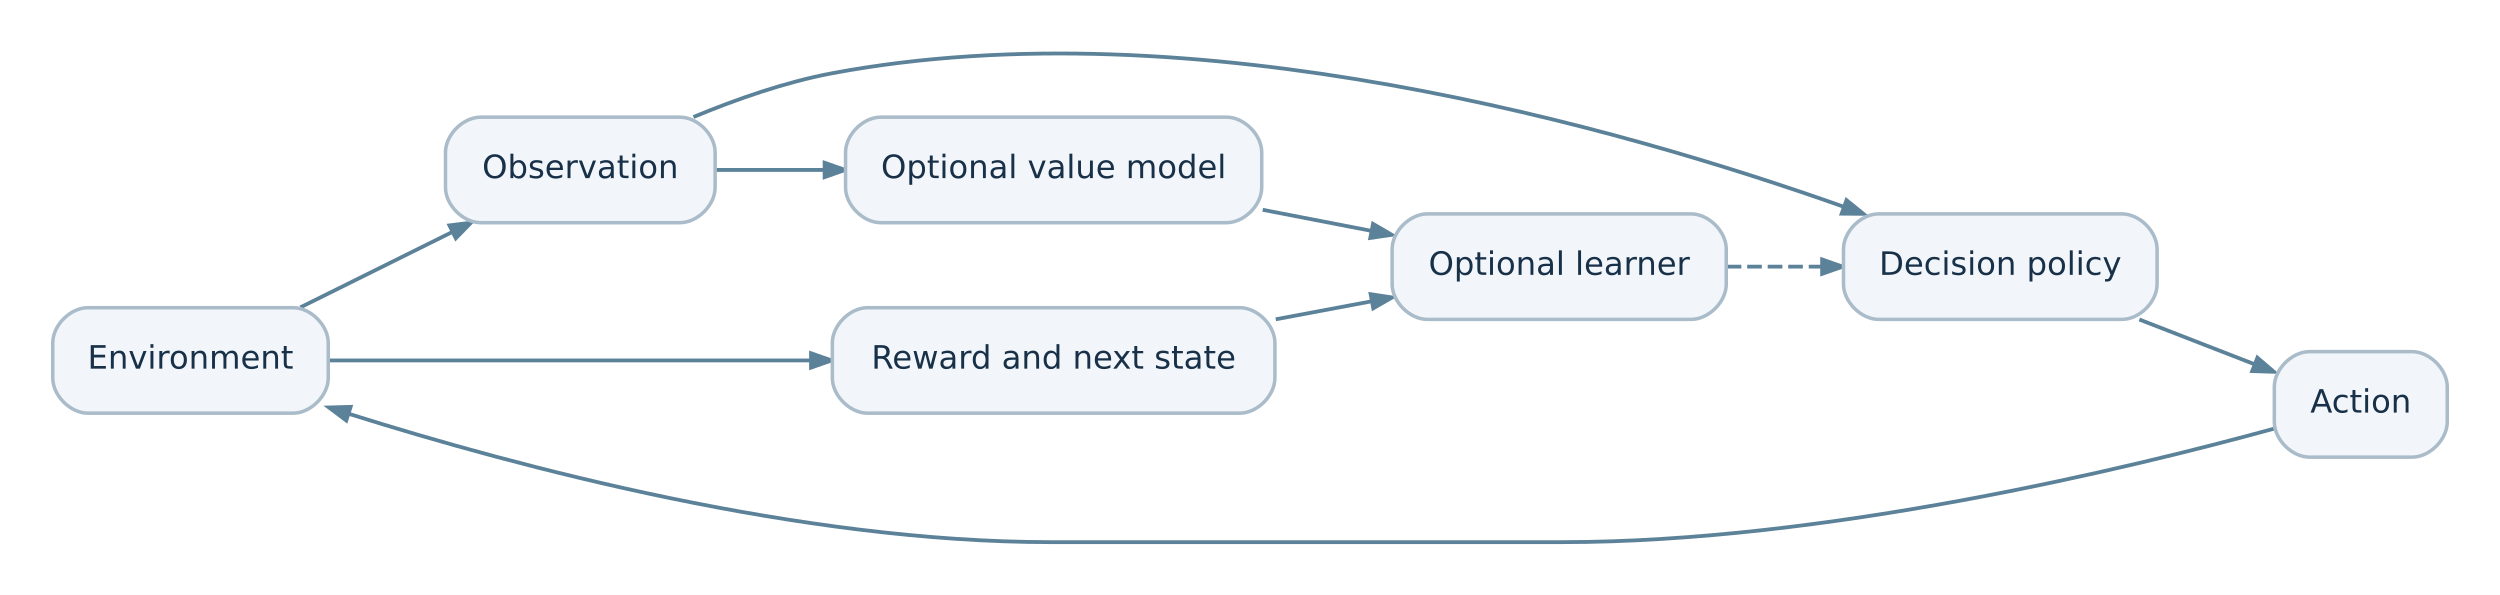
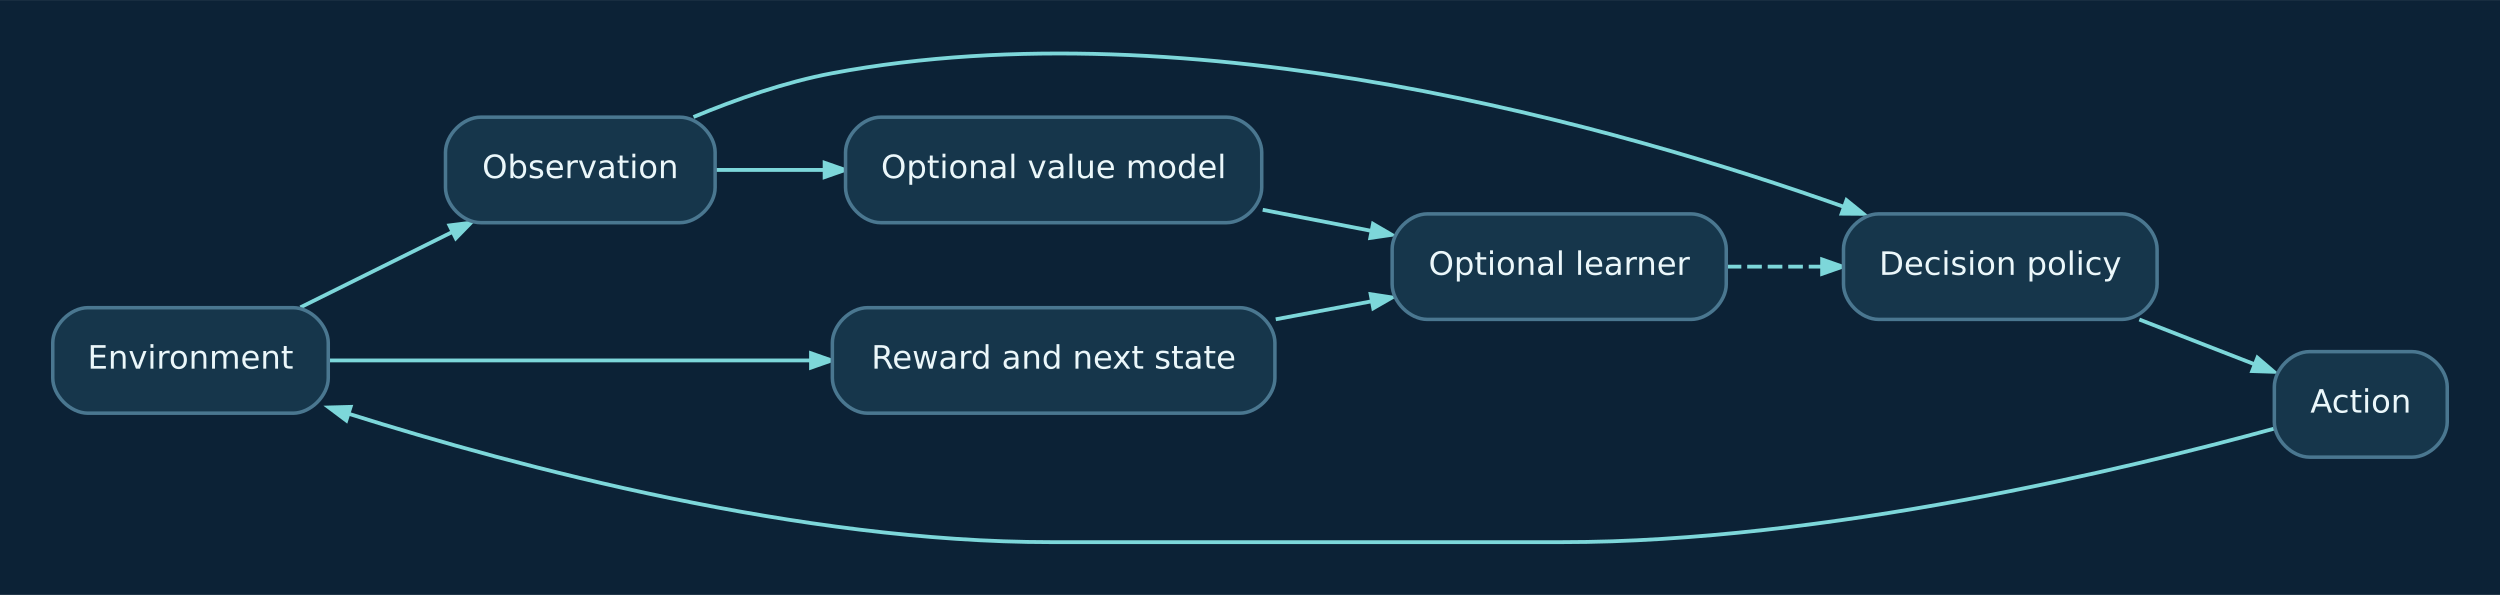
<svg xmlns="http://www.w3.org/2000/svg" width="853pt" height="203pt" viewBox="0.00 0.00 853.00 202.96">
  <g id="graph0" class="graph" transform="scale(1 1) rotate(0) translate(18 184.96)">
-     <polygon fill="white" stroke="transparent" points="-18,18 -18,-184.96 835,-184.96 835,18 -18,18" />
+     <polygon fill="#0c2236" stroke="transparent" points="-18,18 -18,-184.96 835,-184.96 835,18 -18,18" />
    <g id="edge1" class="edge">
-       <path fill="none" stroke="#5c8299" stroke-width="1.3" d="M84.49,-80.11C100.53,-88.07 119.48,-97.47 136.18,-105.76" />
-       <polygon fill="#5c8299" stroke="#5c8299" stroke-width="1.3" points="135.35,-108.07 142.7,-108.99 137.52,-103.68 135.35,-108.07" />
+       <path fill="none" stroke="#7dd7da" stroke-width="1.3" d="M84.49,-80.11C100.53,-88.07 119.48,-97.47 136.18,-105.76" />
+       <polygon fill="#7dd7da" stroke="#7dd7da" stroke-width="1.3" points="135.35,-108.07 142.7,-108.99 137.52,-103.68 135.35,-108.07" />
    </g>
    <g id="edge5" class="edge">
-       <path fill="none" stroke="#5c8299" stroke-width="1.3" d="M94.02,-62C138.06,-62 205.45,-62 258.65,-62" />
-       <polygon fill="#5c8299" stroke="#5c8299" stroke-width="1.3" points="258.72,-64.45 265.72,-62 258.72,-59.55 258.72,-64.45" />
+       <path fill="none" stroke="#7dd7da" stroke-width="1.3" d="M94.02,-62C138.06,-62 205.45,-62 258.65,-62" />
+       <polygon fill="#7dd7da" stroke="#7dd7da" stroke-width="1.3" points="258.72,-64.45 265.72,-62 258.72,-59.55 258.72,-64.45" />
    </g>
    <g id="edge2" class="edge">
-       <path fill="none" stroke="#5c8299" stroke-width="1.3" d="M218.62,-145.06C233.08,-151.07 249.97,-157 266,-160 389.31,-183.1 534.93,-141.44 611.08,-114.43" />
-       <polygon fill="#5c8299" stroke="#5c8299" stroke-width="1.3" points="612.02,-116.69 617.79,-112.02 610.37,-112.08 612.02,-116.69" />
+       <path fill="none" stroke="#7dd7da" stroke-width="1.3" d="M218.62,-145.06C233.08,-151.07 249.97,-157 266,-160 389.31,-183.1 534.93,-141.44 611.08,-114.43" />
+       <polygon fill="#7dd7da" stroke="#7dd7da" stroke-width="1.3" points="612.02,-116.69 617.79,-112.02 610.37,-112.08 612.02,-116.69" />
    </g>
    <g id="edge8" class="edge">
-       <path fill="none" stroke="#5c8299" stroke-width="1.3" d="M226.28,-127C237.86,-127 250.64,-127 263.33,-127" />
-       <polygon fill="#5c8299" stroke="#5c8299" stroke-width="1.3" points="263.36,-129.45 270.36,-127 263.36,-124.55 263.36,-129.45" />
+       <path fill="none" stroke="#7dd7da" stroke-width="1.3" d="M226.28,-127C237.86,-127 250.64,-127 263.33,-127" />
+       <polygon fill="#7dd7da" stroke="#7dd7da" stroke-width="1.3" points="263.36,-129.45 270.36,-127 263.36,-124.55 263.36,-129.45" />
    </g>
    <g id="edge3" class="edge">
-       <path fill="none" stroke="#5c8299" stroke-width="1.3" d="M711.94,-75.96C724.98,-70.9 738.95,-65.47 751.23,-60.7" />
-       <polygon fill="#5c8299" stroke="#5c8299" stroke-width="1.3" points="752.23,-62.94 757.86,-58.12 750.45,-58.37 752.23,-62.94" />
+       <path fill="none" stroke="#7dd7da" stroke-width="1.3" d="M711.94,-75.96C724.98,-70.9 738.95,-65.47 751.23,-60.7" />
+       <polygon fill="#7dd7da" stroke="#7dd7da" stroke-width="1.3" points="752.23,-62.94 757.86,-58.12 750.45,-58.37 752.23,-62.94" />
    </g>
    <g id="edge4" class="edge">
-       <path fill="none" stroke="#5c8299" stroke-width="1.3" d="M757.85,-38.71C708.64,-25.21 604.69,0 515,0 340.5,0 340.5,0 340.5,0 255.33,0 159.18,-25.47 101.11,-43.76" />
-       <polygon fill="#5c8299" stroke="#5c8299" stroke-width="1.3" points="100.15,-41.5 94.22,-45.95 101.63,-46.16 100.15,-41.5" />
+       <path fill="none" stroke="#7dd7da" stroke-width="1.3" d="M757.85,-38.71C708.64,-25.21 604.69,0 515,0 340.5,0 340.5,0 340.5,0 255.33,0 159.18,-25.47 101.11,-43.76" />
+       <polygon fill="#7dd7da" stroke="#7dd7da" stroke-width="1.3" points="100.15,-41.5 94.22,-45.95 101.63,-46.16 100.15,-41.5" />
    </g>
    <g id="edge6" class="edge">
-       <path fill="none" stroke="#5c8299" stroke-width="1.3" d="M417.28,-76.04C428.22,-78.09 439.39,-80.18 450.06,-82.19" />
-       <polygon fill="#5c8299" stroke="#5c8299" stroke-width="1.3" points="449.66,-84.6 456.99,-83.49 450.56,-79.79 449.66,-84.6" />
+       <path fill="none" stroke="#7dd7da" stroke-width="1.3" d="M417.28,-76.04C428.22,-78.09 439.39,-80.18 450.06,-82.19" />
+       <polygon fill="#7dd7da" stroke="#7dd7da" stroke-width="1.3" points="449.66,-84.6 456.99,-83.49 450.56,-79.79 449.66,-84.6" />
    </g>
    <g id="edge7" class="edge">
-       <path fill="none" stroke="#5c8299" stroke-width="1.3" stroke-dasharray="5,2" d="M571.14,-94C581.69,-94 592.75,-94 603.41,-94" />
-       <polygon fill="#5c8299" stroke="#5c8299" stroke-width="1.3" points="603.71,-96.45 610.71,-94 603.71,-91.55 603.71,-96.45" />
+       <path fill="none" stroke="#7dd7da" stroke-width="1.3" stroke-dasharray="5,2" d="M571.14,-94C581.69,-94 592.75,-94 603.41,-94" />
+       <polygon fill="#7dd7da" stroke="#7dd7da" stroke-width="1.3" points="603.71,-96.45 610.71,-94 603.71,-91.55 603.71,-96.45" />
    </g>
    <g id="edge9" class="edge">
-       <path fill="none" stroke="#5c8299" stroke-width="1.3" d="M412.83,-113.39C425.1,-111.01 437.8,-108.56 449.86,-106.22" />
-       <polygon fill="#5c8299" stroke="#5c8299" stroke-width="1.3" points="450.47,-108.6 456.88,-104.86 449.54,-103.79 450.47,-108.6" />
+       <path fill="none" stroke="#7dd7da" stroke-width="1.3" d="M412.83,-113.39C425.1,-111.01 437.8,-108.56 449.86,-106.22" />
+       <polygon fill="#7dd7da" stroke="#7dd7da" stroke-width="1.3" points="450.47,-108.6 456.88,-104.86 449.54,-103.79 450.47,-108.6" />
    </g>
    <g id="node1" class="node">
-       <path fill="#f2f6fa" stroke="#aabbc9" stroke-width="1.2" d="M82,-80C82,-80 12,-80 12,-80 6,-80 0,-74 0,-68 0,-68 0,-56 0,-56 0,-50 6,-44 12,-44 12,-44 82,-44 82,-44 88,-44 94,-50 94,-56 94,-56 94,-68 94,-68 94,-74 88,-80 82,-80" />
-       <text text-anchor="middle" x="47" y="-59.2" font-family="DejaVu Sans" font-size="11.00" fill="#183149">Environment</text>
+       <path fill="#16364b" stroke="#4a7790" stroke-width="1.2" d="M82,-80C82,-80 12,-80 12,-80 6,-80 0,-74 0,-68 0,-68 0,-56 0,-56 0,-50 6,-44 12,-44 12,-44 82,-44 82,-44 88,-44 94,-50 94,-56 94,-56 94,-68 94,-68 94,-74 88,-80 82,-80" />
+       <text text-anchor="middle" x="47" y="-59.2" font-family="DejaVu Sans" font-size="11.00" fill="#ebf7fa">Environment</text>
    </g>
    <g id="node2" class="node">
-       <path fill="#f2f6fa" stroke="#aabbc9" stroke-width="1.2" d="M214,-145C214,-145 146,-145 146,-145 140,-145 134,-139 134,-133 134,-133 134,-121 134,-121 134,-115 140,-109 146,-109 146,-109 214,-109 214,-109 220,-109 226,-115 226,-121 226,-121 226,-133 226,-133 226,-139 220,-145 214,-145" />
-       <text text-anchor="middle" x="180" y="-124.2" font-family="DejaVu Sans" font-size="11.00" fill="#183149">Observation</text>
+       <path fill="#16364b" stroke="#4a7790" stroke-width="1.2" d="M214,-145C214,-145 146,-145 146,-145 140,-145 134,-139 134,-133 134,-133 134,-121 134,-121 134,-115 140,-109 146,-109 146,-109 214,-109 214,-109 220,-109 226,-115 226,-121 226,-121 226,-133 226,-133 226,-139 220,-145 214,-145" />
+       <text text-anchor="middle" x="180" y="-124.2" font-family="DejaVu Sans" font-size="11.00" fill="#ebf7fa">Observation</text>
    </g>
    <g id="node3" class="node">
-       <path fill="#f2f6fa" stroke="#aabbc9" stroke-width="1.2" d="M706,-112C706,-112 623,-112 623,-112 617,-112 611,-106 611,-100 611,-100 611,-88 611,-88 611,-82 617,-76 623,-76 623,-76 706,-76 706,-76 712,-76 718,-82 718,-88 718,-88 718,-100 718,-100 718,-106 712,-112 706,-112" />
-       <text text-anchor="middle" x="664.5" y="-91.2" font-family="DejaVu Sans" font-size="11.00" fill="#183149">Decision policy</text>
+       <path fill="#16364b" stroke="#4a7790" stroke-width="1.2" d="M706,-112C706,-112 623,-112 623,-112 617,-112 611,-106 611,-100 611,-100 611,-88 611,-88 611,-82 617,-76 623,-76 623,-76 706,-76 706,-76 712,-76 718,-82 718,-88 718,-88 718,-100 718,-100 718,-106 712,-112 706,-112" />
+       <text text-anchor="middle" x="664.5" y="-91.2" font-family="DejaVu Sans" font-size="11.00" fill="#ebf7fa">Decision policy</text>
    </g>
    <g id="node4" class="node">
-       <path fill="#f2f6fa" stroke="#aabbc9" stroke-width="1.2" d="M805,-65C805,-65 770,-65 770,-65 764,-65 758,-59 758,-53 758,-53 758,-41 758,-41 758,-35 764,-29 770,-29 770,-29 805,-29 805,-29 811,-29 817,-35 817,-41 817,-41 817,-53 817,-53 817,-59 811,-65 805,-65" />
-       <text text-anchor="middle" x="787.5" y="-44.2" font-family="DejaVu Sans" font-size="11.00" fill="#183149">Action</text>
+       <path fill="#16364b" stroke="#4a7790" stroke-width="1.2" d="M805,-65C805,-65 770,-65 770,-65 764,-65 758,-59 758,-53 758,-53 758,-41 758,-41 758,-35 764,-29 770,-29 770,-29 805,-29 805,-29 811,-29 817,-35 817,-41 817,-41 817,-53 817,-53 817,-59 811,-65 805,-65" />
+       <text text-anchor="middle" x="787.5" y="-44.2" font-family="DejaVu Sans" font-size="11.00" fill="#ebf7fa">Action</text>
    </g>
    <g id="node5" class="node">
-       <path fill="#f2f6fa" stroke="#aabbc9" stroke-width="1.2" d="M405,-80C405,-80 278,-80 278,-80 272,-80 266,-74 266,-68 266,-68 266,-56 266,-56 266,-50 272,-44 278,-44 278,-44 405,-44 405,-44 411,-44 417,-50 417,-56 417,-56 417,-68 417,-68 417,-74 411,-80 405,-80" />
-       <text text-anchor="middle" x="341.5" y="-59.2" font-family="DejaVu Sans" font-size="11.00" fill="#183149">Reward and next state</text>
+       <path fill="#16364b" stroke="#4a7790" stroke-width="1.2" d="M405,-80C405,-80 278,-80 278,-80 272,-80 266,-74 266,-68 266,-68 266,-56 266,-56 266,-50 272,-44 278,-44 278,-44 405,-44 405,-44 411,-44 417,-50 417,-56 417,-56 417,-68 417,-68 417,-74 411,-80 405,-80" />
+       <text text-anchor="middle" x="341.5" y="-59.2" font-family="DejaVu Sans" font-size="11.00" fill="#ebf7fa">Reward and next state</text>
    </g>
    <g id="node6" class="node">
-       <path fill="#f2f6fa" stroke="#aabbc9" stroke-width="1.2" d="M559,-112C559,-112 469,-112 469,-112 463,-112 457,-106 457,-100 457,-100 457,-88 457,-88 457,-82 463,-76 469,-76 469,-76 559,-76 559,-76 565,-76 571,-82 571,-88 571,-88 571,-100 571,-100 571,-106 565,-112 559,-112" />
-       <text text-anchor="middle" x="514" y="-91.2" font-family="DejaVu Sans" font-size="11.00" fill="#183149">Optional learner</text>
+       <path fill="#16364b" stroke="#4a7790" stroke-width="1.2" d="M559,-112C559,-112 469,-112 469,-112 463,-112 457,-106 457,-100 457,-100 457,-88 457,-88 457,-82 463,-76 469,-76 469,-76 559,-76 559,-76 565,-76 571,-82 571,-88 571,-88 571,-100 571,-100 571,-106 565,-112 559,-112" />
+       <text text-anchor="middle" x="514" y="-91.2" font-family="DejaVu Sans" font-size="11.00" fill="#ebf7fa">Optional learner</text>
    </g>
    <g id="node7" class="node">
-       <path fill="#f2f6fa" stroke="#aabbc9" stroke-width="1.2" d="M400.5,-145C400.5,-145 282.5,-145 282.5,-145 276.5,-145 270.5,-139 270.5,-133 270.5,-133 270.5,-121 270.5,-121 270.5,-115 276.5,-109 282.5,-109 282.5,-109 400.5,-109 400.5,-109 406.5,-109 412.5,-115 412.5,-121 412.5,-121 412.5,-133 412.5,-133 412.5,-139 406.5,-145 400.5,-145" />
-       <text text-anchor="middle" x="341.5" y="-124.2" font-family="DejaVu Sans" font-size="11.00" fill="#183149">Optional value model</text>
+       <path fill="#16364b" stroke="#4a7790" stroke-width="1.2" d="M400.5,-145C400.5,-145 282.5,-145 282.5,-145 276.5,-145 270.5,-139 270.5,-133 270.5,-133 270.5,-121 270.5,-121 270.5,-115 276.5,-109 282.5,-109 282.5,-109 400.5,-109 400.5,-109 406.5,-109 412.5,-115 412.5,-121 412.5,-121 412.5,-133 412.5,-133 412.5,-139 406.5,-145 400.5,-145" />
+       <text text-anchor="middle" x="341.5" y="-124.2" font-family="DejaVu Sans" font-size="11.00" fill="#ebf7fa">Optional value model</text>
    </g>
  </g>
</svg>
